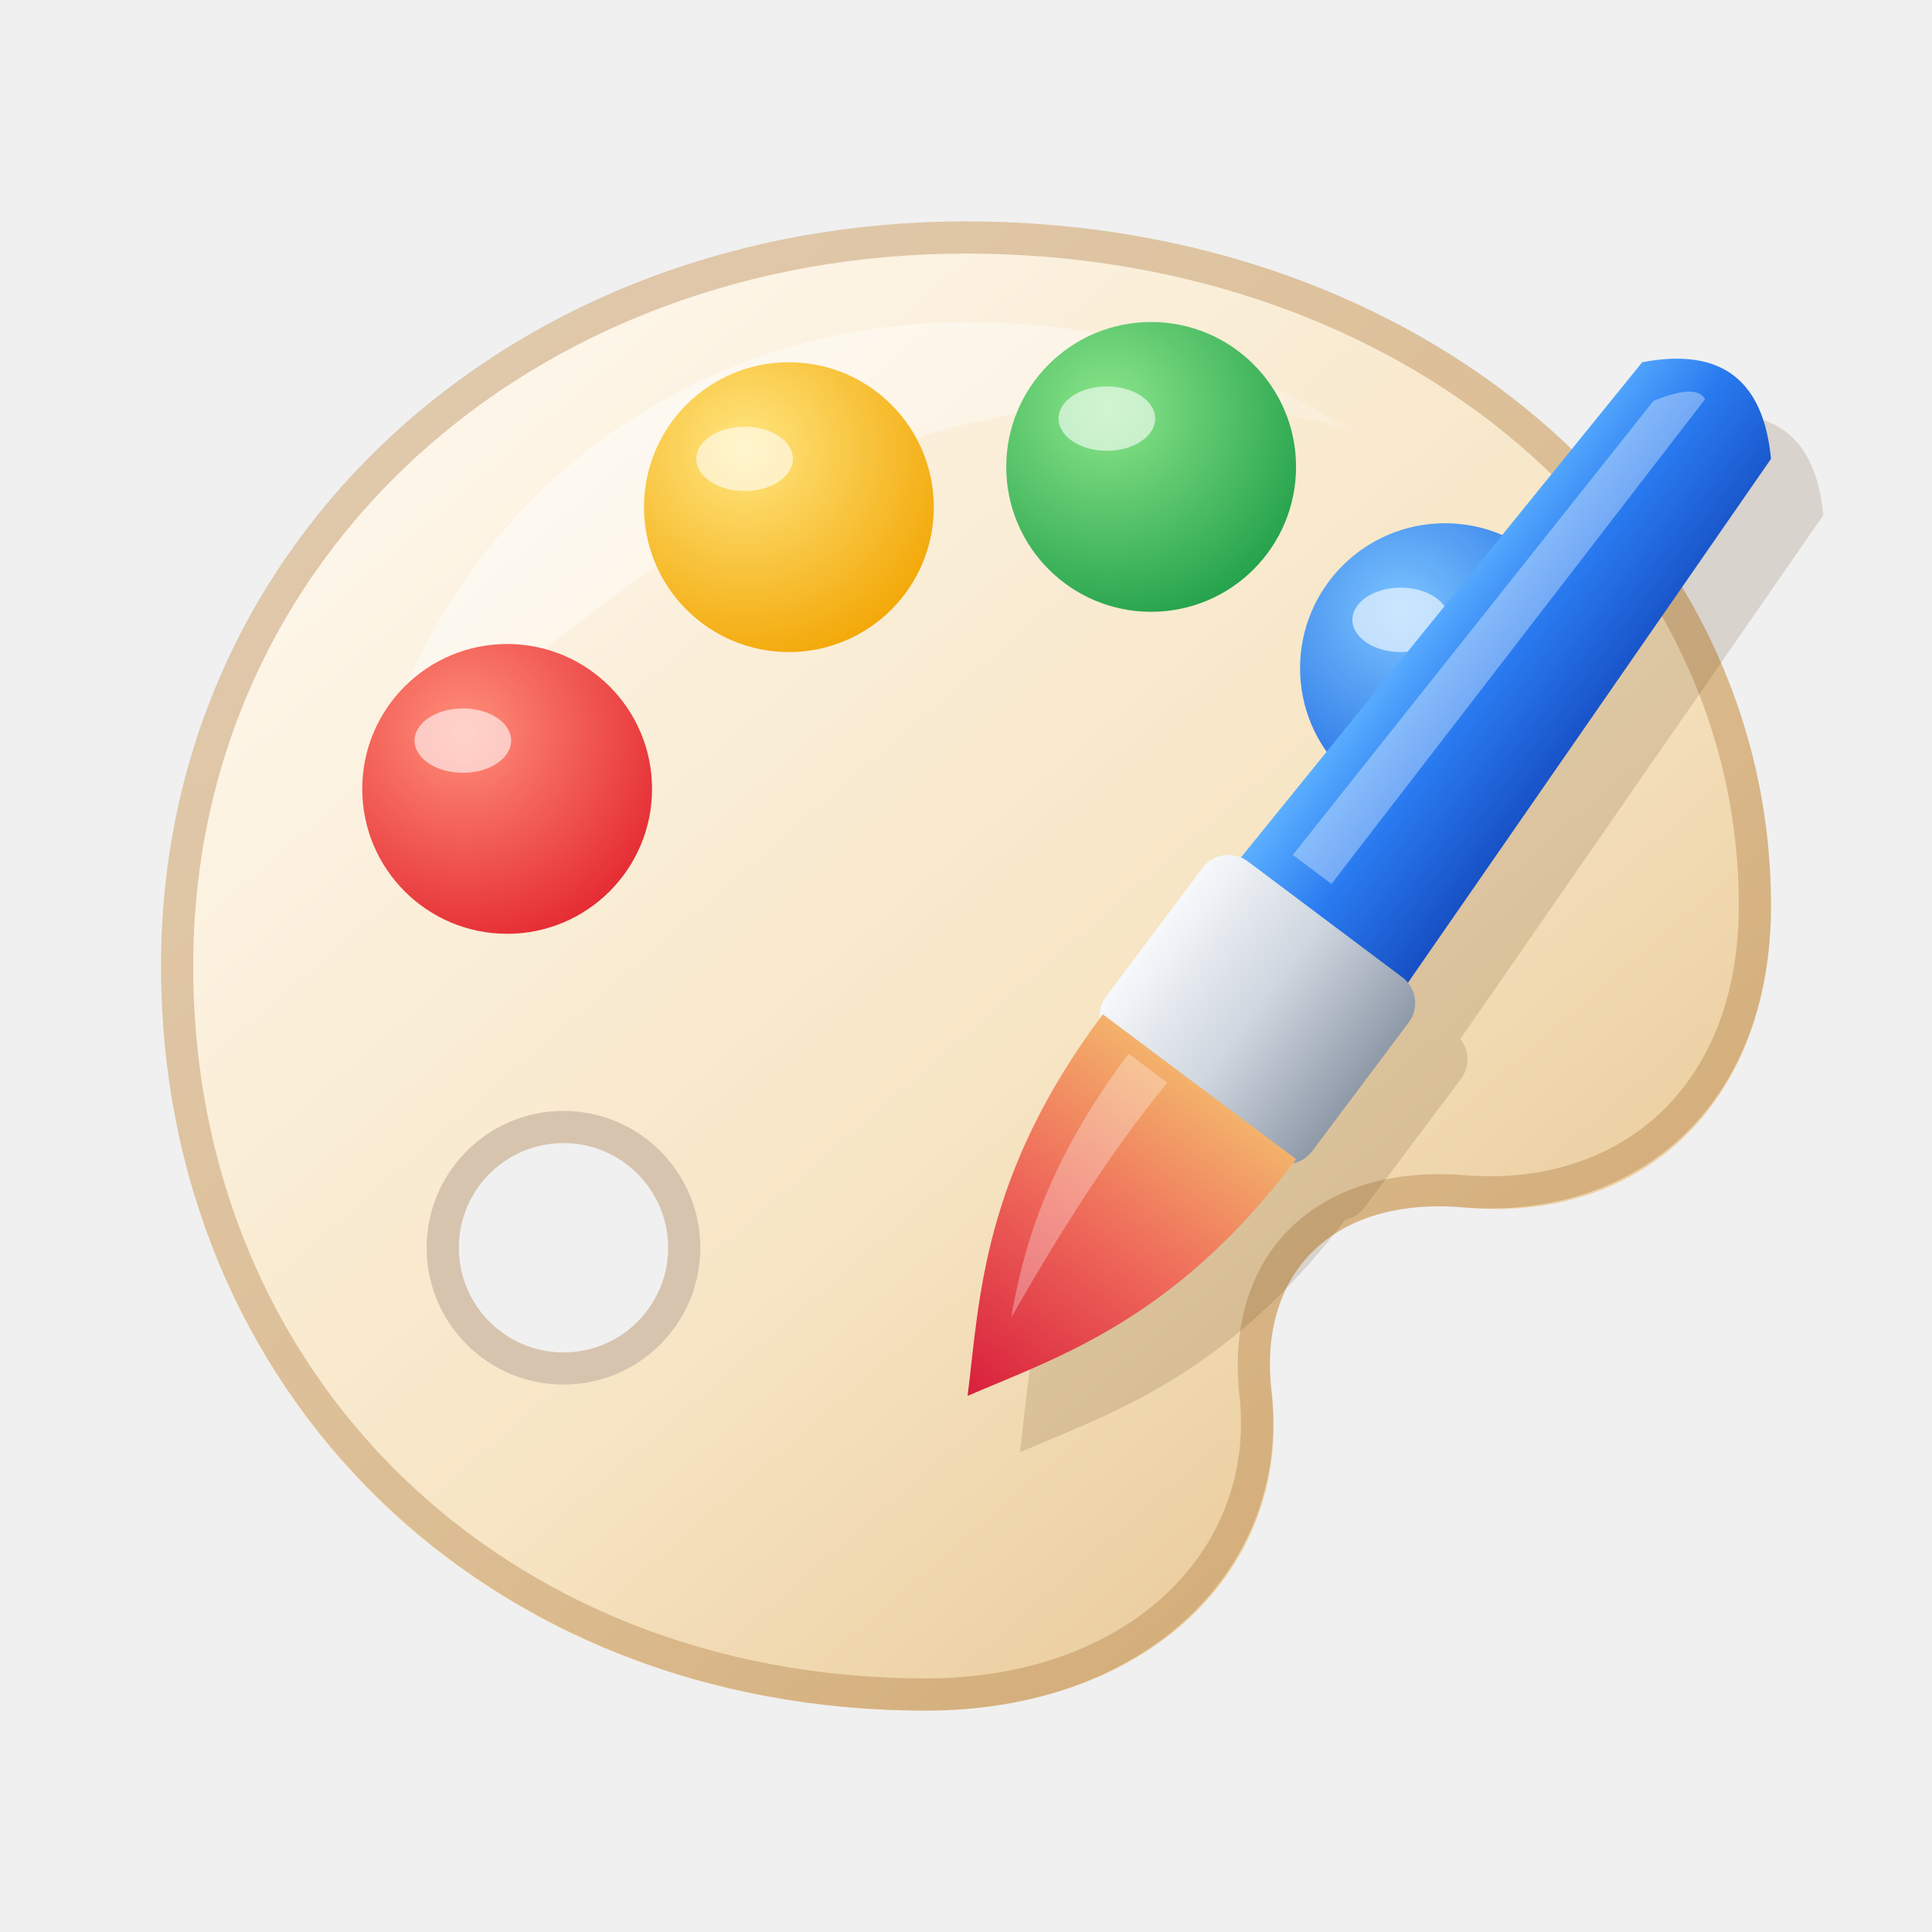
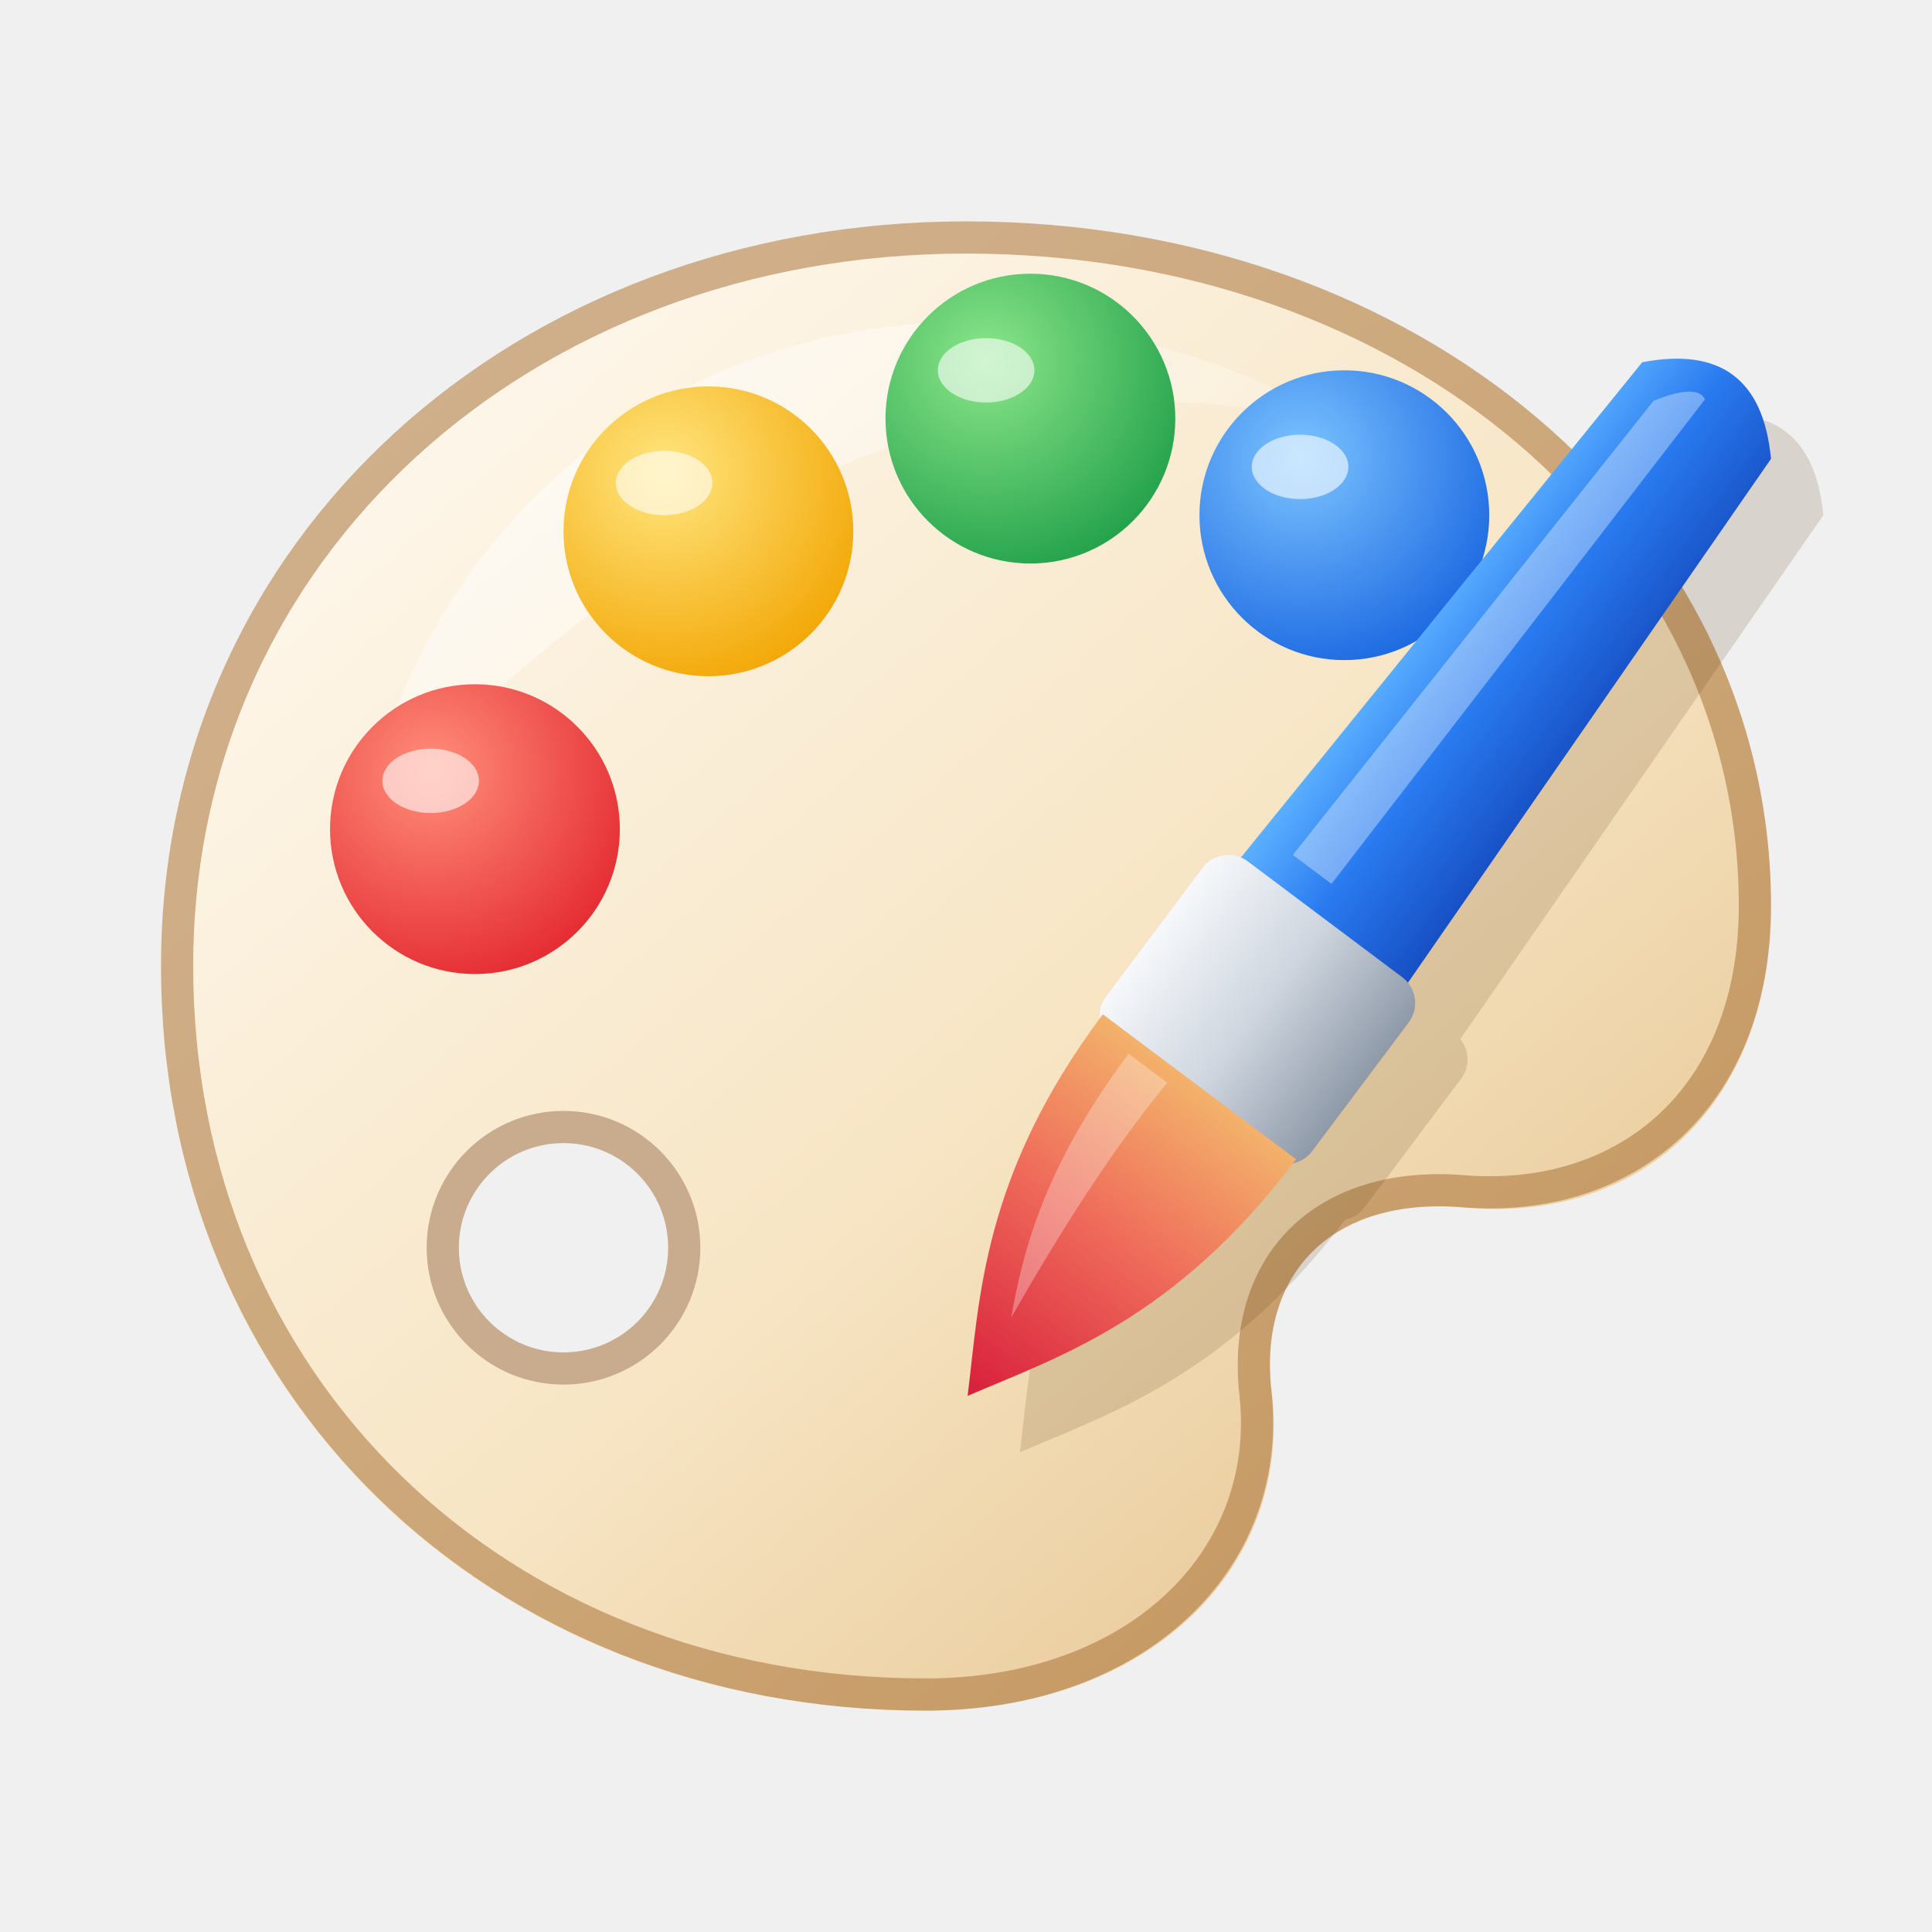
<svg xmlns="http://www.w3.org/2000/svg" viewBox="0 0 48 48">
  <defs>
    <linearGradient id="pal" x1="8" y1="6" x2="40" y2="43" gradientUnits="userSpaceOnUse">
      <stop offset="0" stop-color="#fffaf2" />
      <stop offset=".55" stop-color="#f7e5c4" />
      <stop offset="1" stop-color="#e3bf88" />
    </linearGradient>
    <linearGradient id="palhl" x1="10" y1="7" x2="26" y2="26" gradientUnits="userSpaceOnUse">
      <stop offset="0" stop-color="#fff" stop-opacity=".9" />
      <stop offset="1" stop-color="#fff" stop-opacity="0" />
    </linearGradient>
    <radialGradient id="dr" cx=".35" cy=".3" r=".8">
      <stop offset="0" stop-color="#ff8f7a" />
      <stop offset="1" stop-color="#e3262f" />
    </radialGradient>
    <radialGradient id="dy" cx=".35" cy=".3" r=".8">
      <stop offset="0" stop-color="#ffe680" />
      <stop offset="1" stop-color="#f2a400" />
    </radialGradient>
    <radialGradient id="dg" cx=".35" cy=".3" r=".8">
      <stop offset="0" stop-color="#8ce68a" />
      <stop offset="1" stop-color="#1e9e48" />
    </radialGradient>
    <radialGradient id="db" cx=".35" cy=".3" r=".8">
      <stop offset="0" stop-color="#7cc4ff" />
      <stop offset="1" stop-color="#1764e0" />
    </radialGradient>
    <linearGradient id="handle" x1="-2.6" y1="0" x2="2.6" y2="0" gradientUnits="userSpaceOnUse">
      <stop offset="0" stop-color="#5cb0ff" />
      <stop offset=".45" stop-color="#2a7bf0" />
      <stop offset="1" stop-color="#174fc4" />
    </linearGradient>
    <linearGradient id="ferrule" x1="-3.2" y1="0" x2="3.2" y2="0" gradientUnits="userSpaceOnUse">
      <stop offset="0" stop-color="#f6f8fb" />
      <stop offset=".5" stop-color="#cfd6df" />
      <stop offset="1" stop-color="#8f9aa9" />
    </linearGradient>
    <linearGradient id="hair" x1="0" y1="-9" x2="0" y2="0.6" gradientUnits="userSpaceOnUse">
      <stop offset="0" stop-color="#f3b26b" />
      <stop offset=".45" stop-color="#ef6a5a" />
      <stop offset="1" stop-color="#d81f3c" />
    </linearGradient>
  </defs>
  <path fill="url(#pal)" fill-rule="evenodd" d="M24 5.5c11.3 0 20 7.5 20 17 0 5.1-3.4 7.9-7.6 7.5-3.2-.3-5.2 1.6-4.8 4.6.5 4.4-3.1 7.9-8.6 7.9C12 42.5 4 34.6 4 24 4 13.4 12.8 5.5 24 5.5zM14 27.6a3.4 3.4 0 1 0 0 6.8 3.4 3.4 0 0 0 0-6.8z" />
-   <path fill="none" stroke="#a87437" stroke-opacity=".35" stroke-width=".8" d="M24 5.9c11.1 0 19.6 7.3 19.6 16.6 0 4.8-3.2 7.4-7.2 7.1-3.5-.3-5.6 1.8-5.2 5.1.4 4.1-3 7.4-8.2 7.4C12.3 42.1 4.4 34.4 4.4 24 4.4 13.6 13 5.9 24 5.9zM14 28a3 3 0 1 0 0 6 3 3 0 0 0 0-6z" />
+   <path fill="none" stroke="#a2692c" stroke-opacity=".5" stroke-width=".8" d="M24 5.9c11.1 0 19.6 7.3 19.6 16.6 0 4.8-3.2 7.4-7.2 7.1-3.5-.3-5.6 1.8-5.2 5.1.4 4.1-3 7.4-8.2 7.4C12.3 42.1 4.4 34.4 4.4 24 4.4 13.6 13 5.9 24 5.9zM14 28a3 3 0 1 0 0 6 3 3 0 0 0 0-6z" />
  <path fill="url(#palhl)" opacity=".7" d="M9 20.5C10.6 12.6 17 8 24 8c3.6 0 6.9 1 9.6 2.7C29.9 9.6 25.6 9.7 21.3 11.4 15.9 13.6 11.6 17.6 9 20.5z" />
-   <circle cx="12.6" cy="19.6" r="3.6" fill="url(#dr)" />
-   <circle cx="19.6" cy="12.6" r="3.6" fill="url(#dy)" />
-   <circle cx="28.6" cy="11.6" r="3.6" fill="url(#dg)" />
-   <circle cx="35.9" cy="16.6" r="3.6" fill="url(#db)" />
+   <circle cx="11.8" cy="20.6" r="3.6" fill="url(#dr)" />
+   <circle cx="17.6" cy="13.2" r="3.6" fill="url(#dy)" />
+   <circle cx="25.6" cy="10.4" r="3.6" fill="url(#dg)" />
+   <circle cx="33.4" cy="12.8" r="3.6" fill="url(#db)" />
  <g fill="#fff" opacity=".6">
-     <ellipse cx="11.5" cy="18.4" rx="1.2" ry=".8" />
-     <ellipse cx="18.5" cy="11.4" rx="1.2" ry=".8" />
-     <ellipse cx="27.5" cy="10.4" rx="1.2" ry=".8" />
-     <ellipse cx="34.8" cy="15.4" rx="1.2" ry=".8" />
+     <ellipse cx="10.7" cy="19.4" rx="1.2" ry=".8" />
+     <ellipse cx="16.5" cy="12" rx="1.2" ry=".8" />
+     <ellipse cx="24.5" cy="9.2" rx="1.2" ry=".8" />
+     <ellipse cx="32.3" cy="11.6" rx="1.2" ry=".8" />
  </g>
  <g transform="translate(25.7 35.6) rotate(36.87)" fill="#5a3a12" opacity=".16">
    <path d="M-3 -9C-3 -4 -1.2 -1.5 0 .6 1.2 -1.5 3 -4 3 -9z" />
    <rect x="-3.2" y="-14.2" width="6.4" height="5.6" rx=".8" />
    <path d="M-2.6 -14 -2 -30Q0 -32.2 2 -30L2.6 -14z" />
  </g>
  <g transform="translate(24.4 34.2) rotate(36.87)">
    <path fill="url(#handle)" d="M-2.6 -14 -2 -30Q0 -32.2 2 -30L2.6 -14z" />
    <path fill="#fff" opacity=".35" d="M-1.6 -15 -1.2 -29.4Q-.6 -30.4 -.2 -30.2L-.4 -15z" />
    <rect x="-3.2" y="-14.2" width="6.4" height="5.6" rx=".8" fill="url(#ferrule)" />
    <path fill="url(#hair)" d="M-3 -9C-3 -4 -1.2 -1.5 0 .6 1.2 -1.5 3 -4 3 -9z" />
    <path fill="#fff" opacity=".3" d="M-1.9 -8.6C-1.9 -5 -1 -3 -.3 -1.6 -.6 -4 -.8 -6.4 -.7 -8.6z" />
  </g>
</svg>
